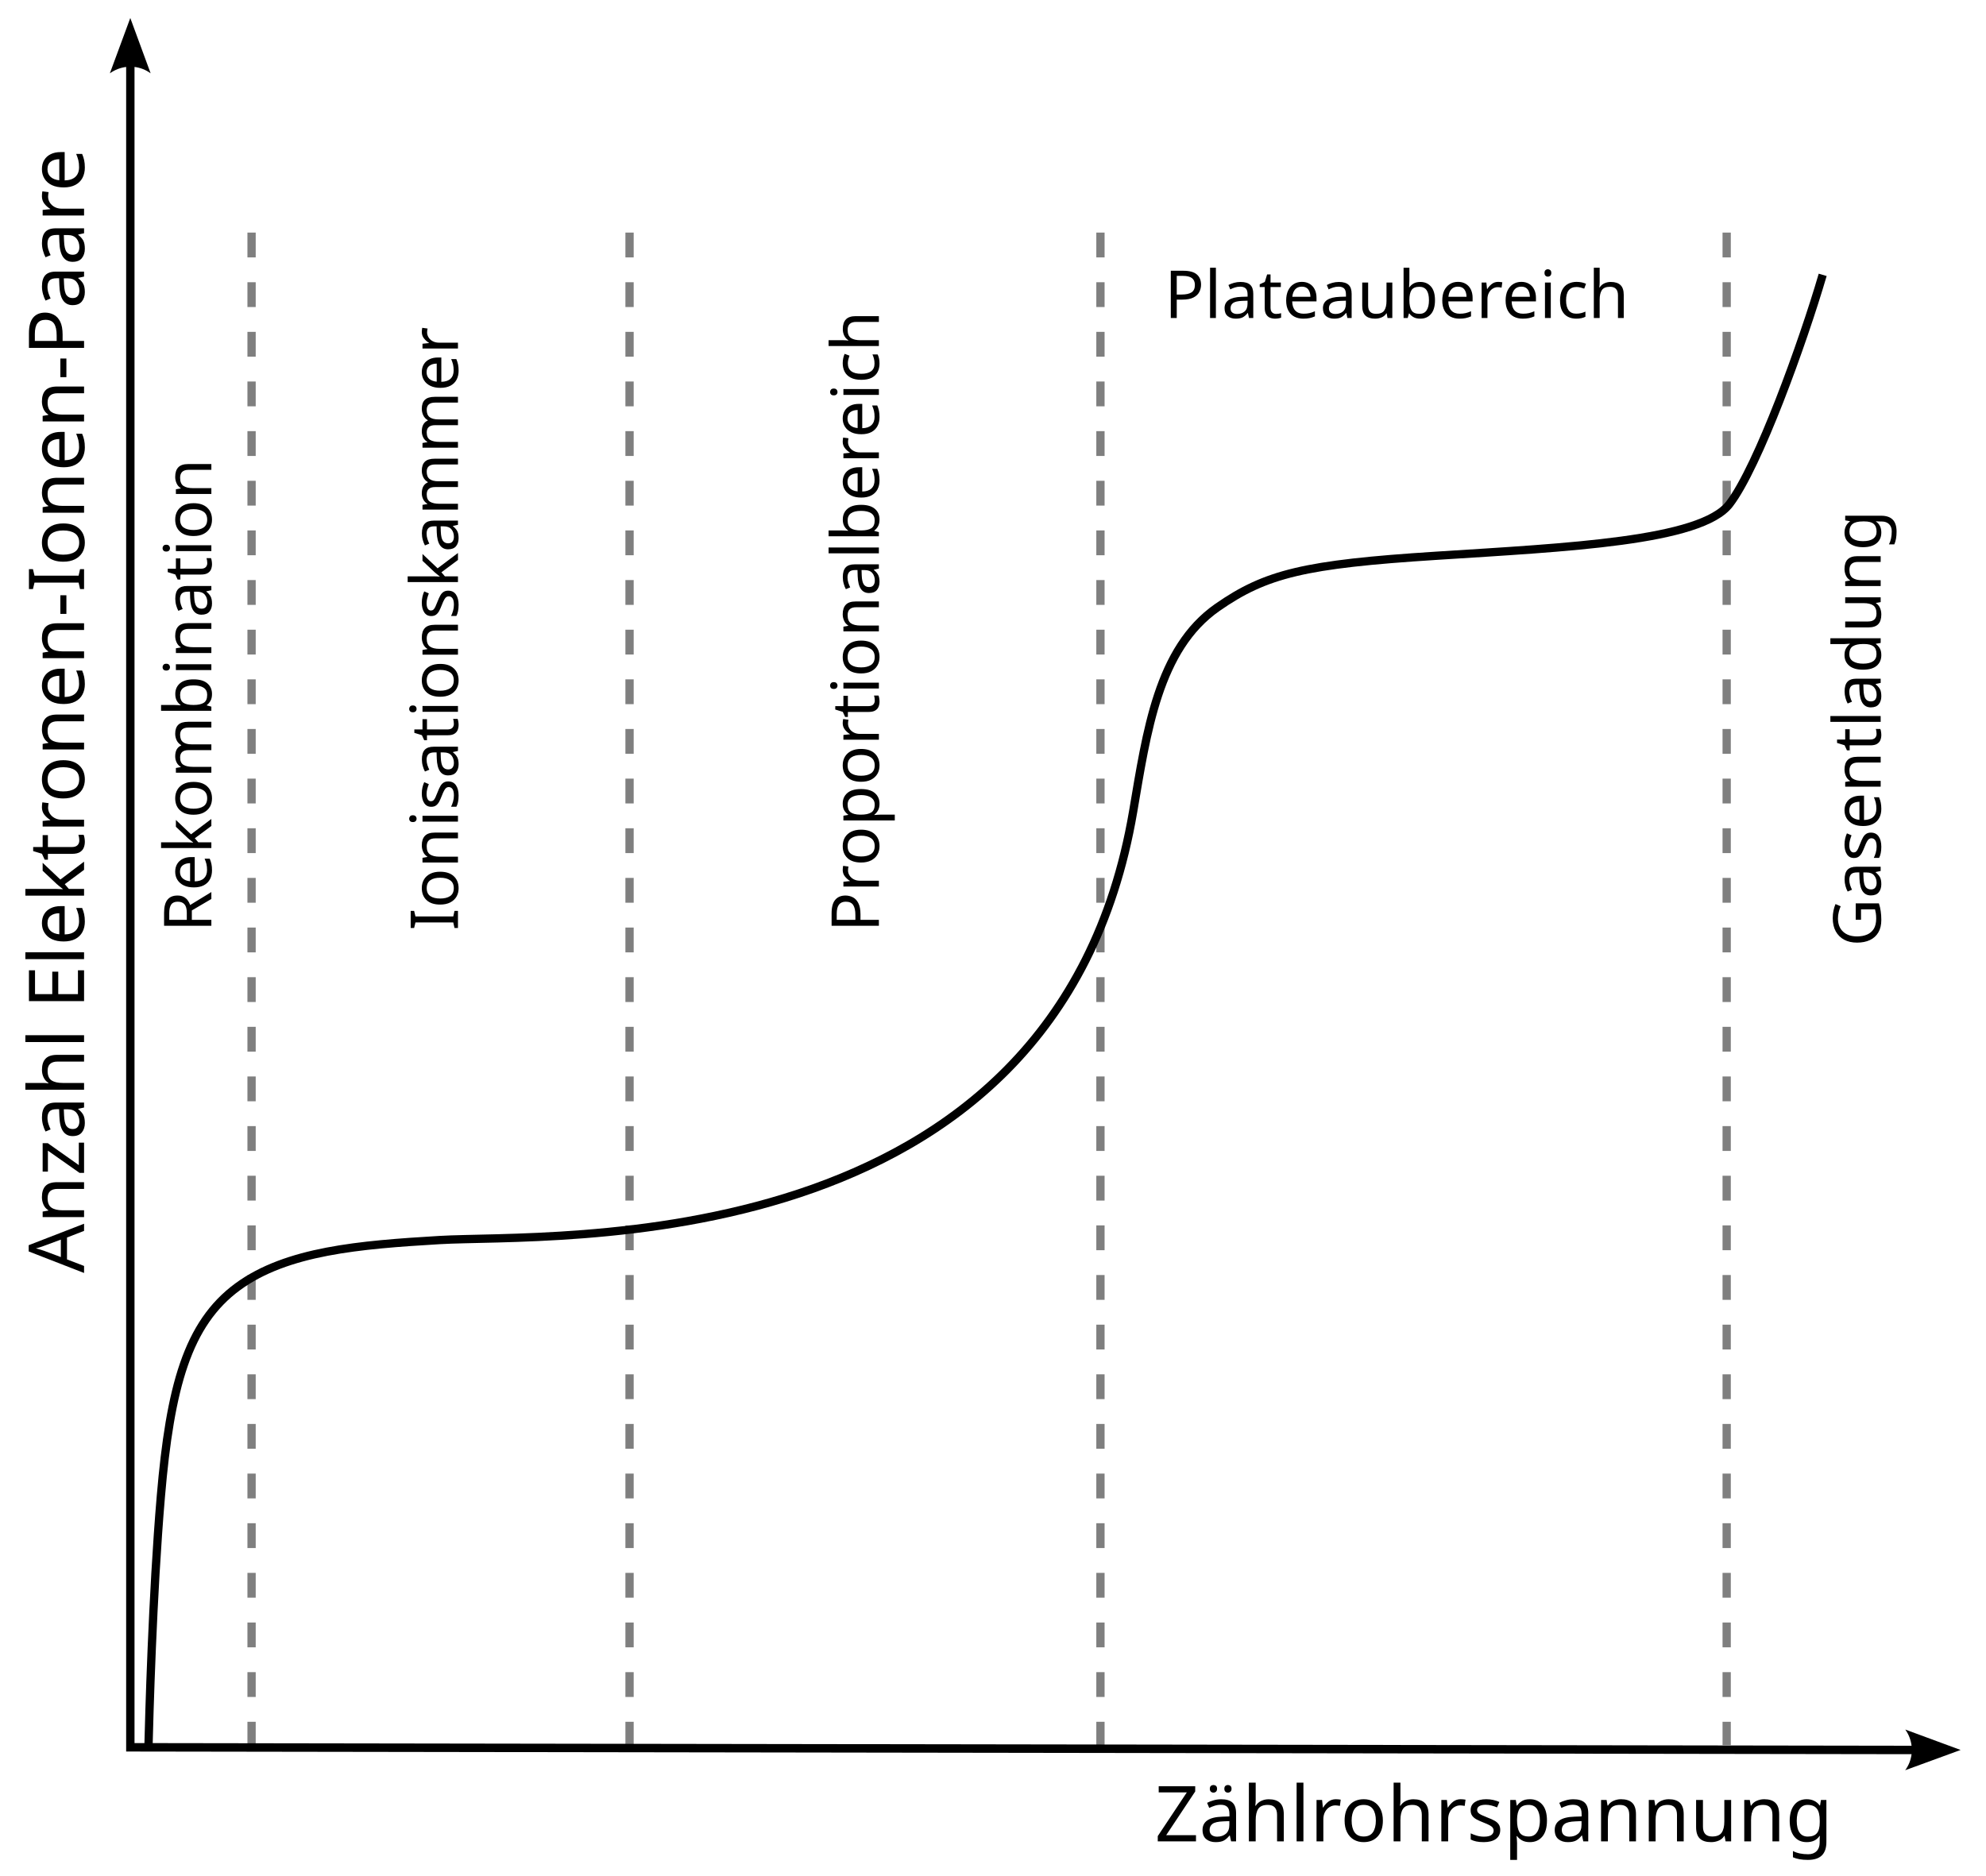
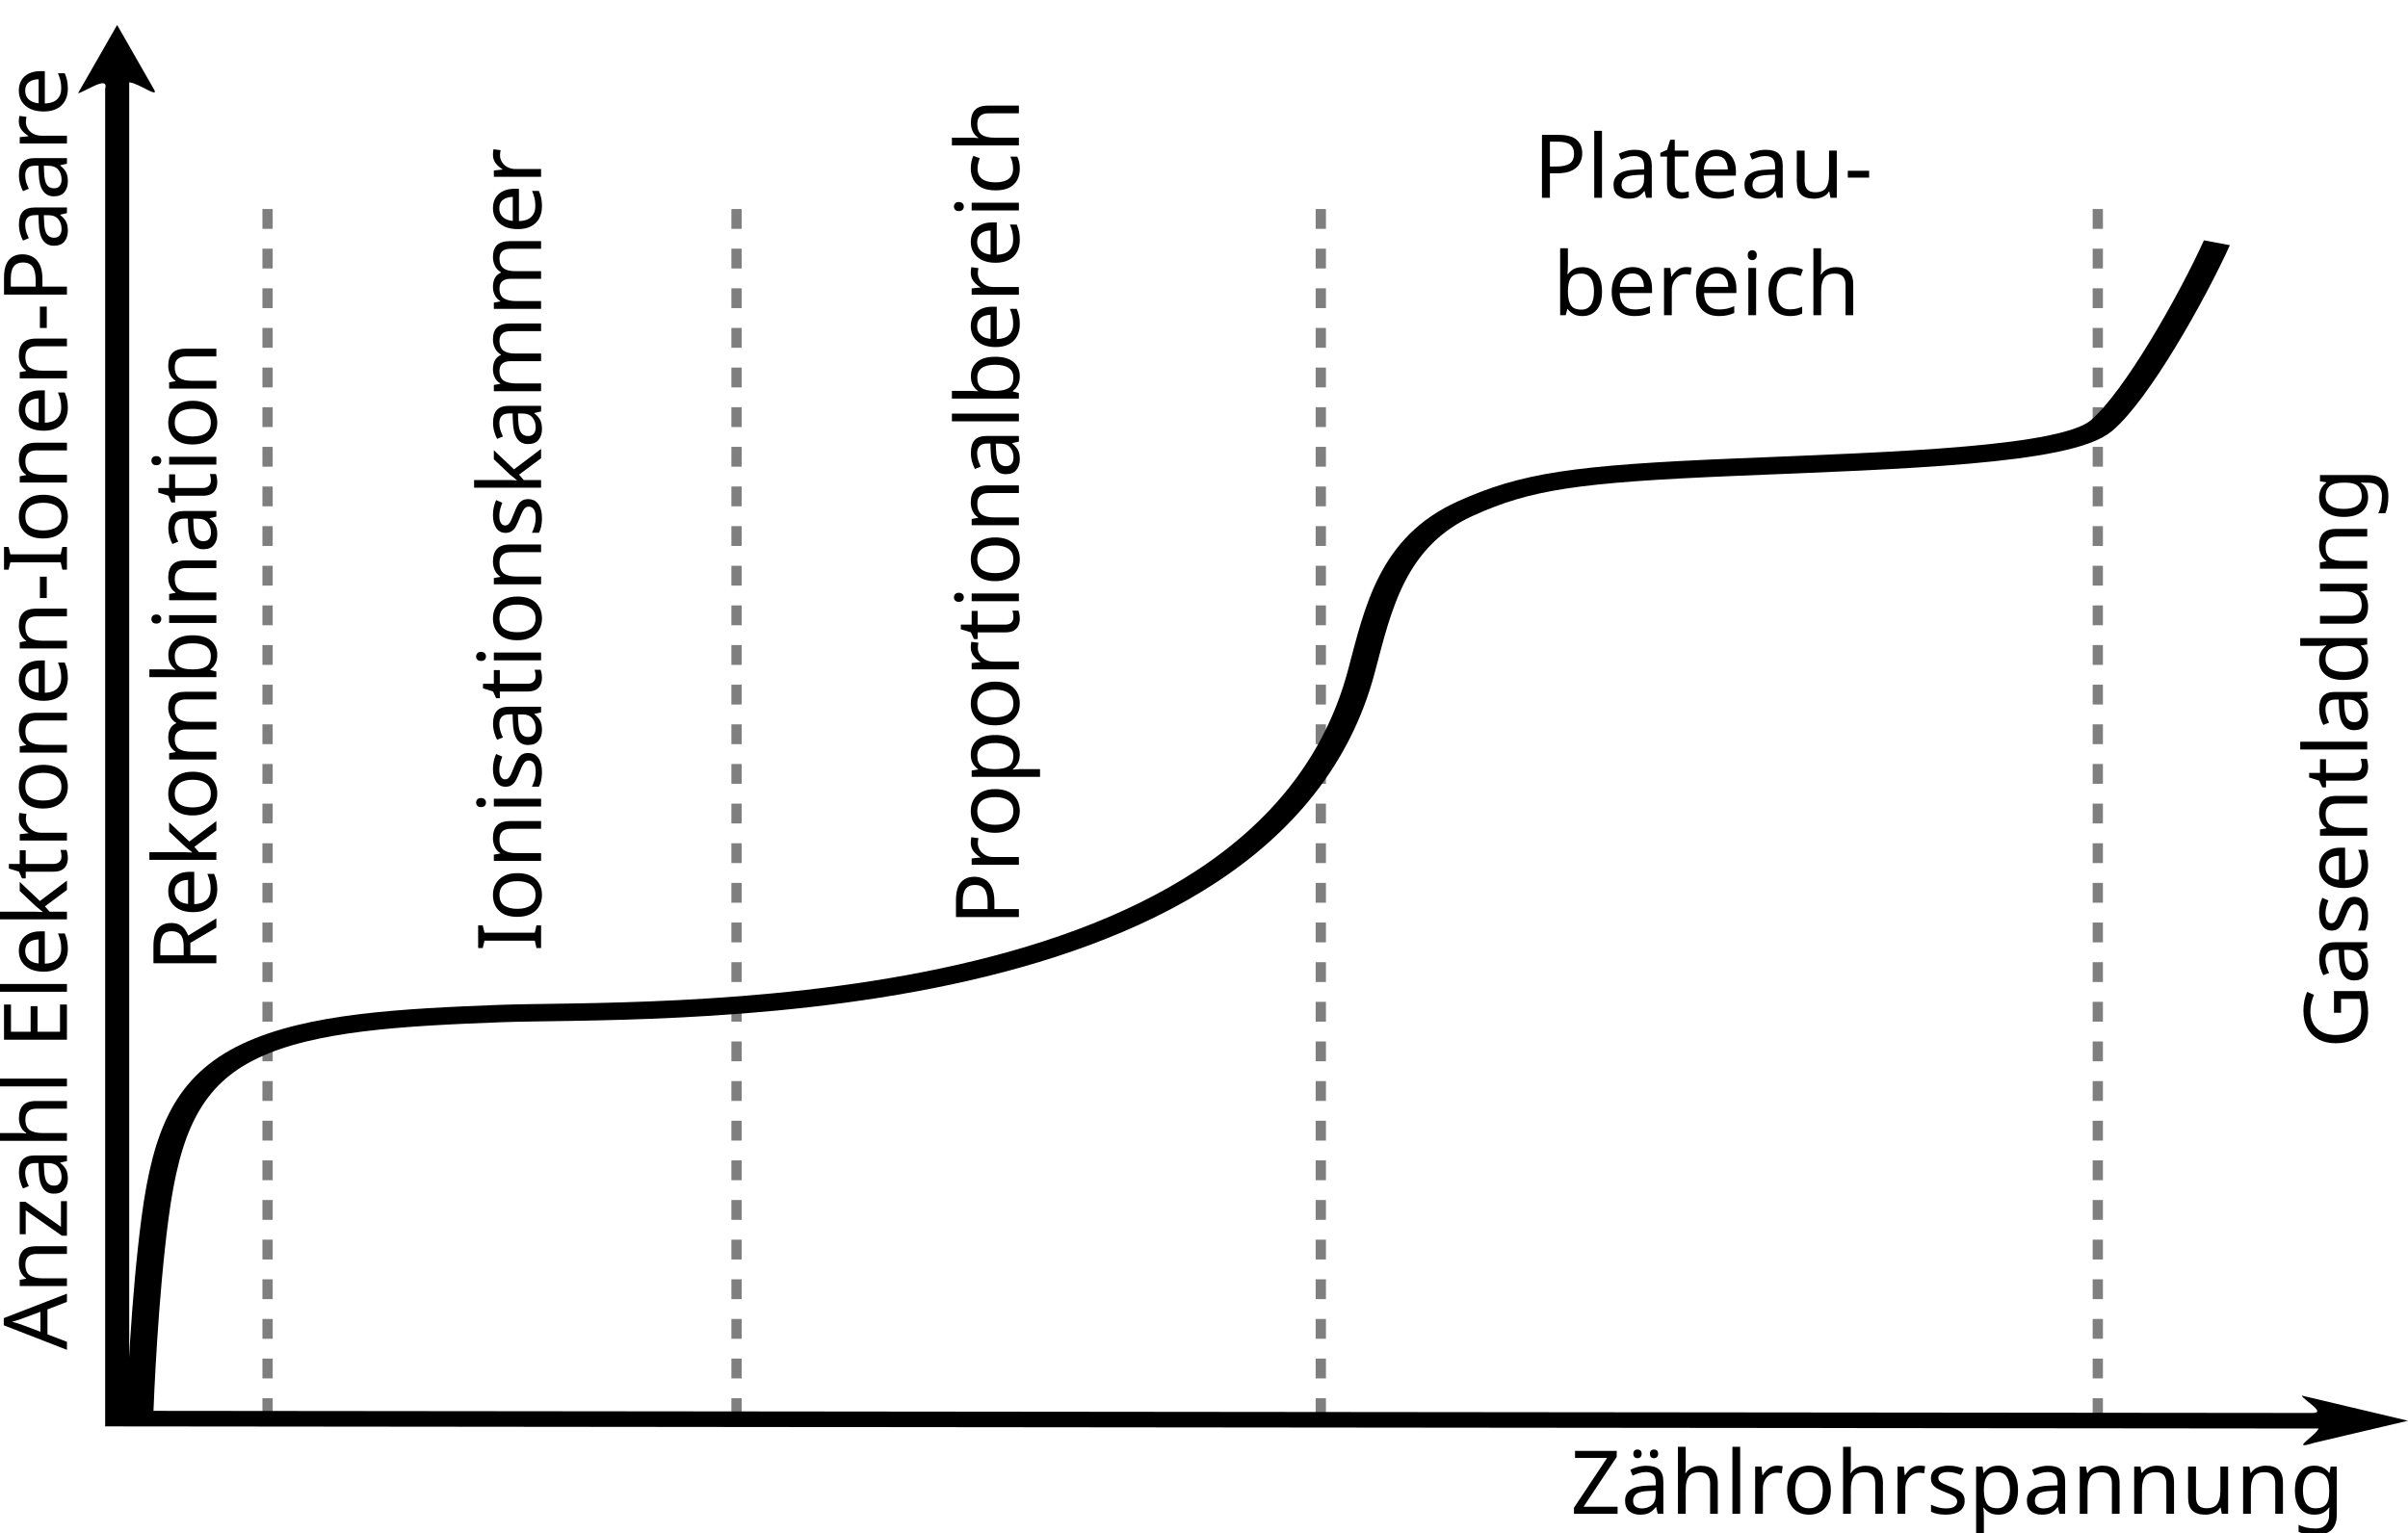
- <svg xmlns="http://www.w3.org/2000/svg" version="1.0" width="720" height="680" id="svg2447">
+ <svg xmlns="http://www.w3.org/2000/svg" version="1.0" width="1093.142" height="695.707" id="svg2447">
  <defs id="defs2450">
    <marker refX="0" refY="0" orient="auto" style="overflow:visible" id="Arrow2Mstart">
-       <path d="M 8.719,4.034 L -2.207,0.016 L 8.719,-4.002 C 6.973,-1.63 6.983,1.616 8.719,4.034 z " transform="scale(0.6,0.6)" style="font-size:12px;fill-rule:evenodd;stroke-width:0.625;stroke-linejoin:round" id="path3457" />
+       <path d="M 8.719,4.034 -2.207,0.016 8.719,-4.002 c -1.745,2.372 -1.735,5.617 -6e-7,8.035 z" transform="scale(0.6,0.6)" style="font-size:12px;fill-rule:evenodd;stroke-width:0.625;stroke-linejoin:round" id="path3457" />
    </marker>
    <marker refX="0" refY="0" orient="auto" style="overflow:visible" id="Arrow2Mend">
-       <path d="M 8.719,4.034 L -2.207,0.016 L 8.719,-4.002 C 6.973,-1.63 6.983,1.616 8.719,4.034 z " transform="scale(-0.6,-0.6)" style="font-size:12px;fill-rule:evenodd;stroke-width:0.625;stroke-linejoin:round" id="path3460" />
+       <path d="M 8.719,4.034 -2.207,0.016 8.719,-4.002 c -1.745,2.372 -1.735,5.617 -6e-7,8.035 z" transform="scale(-0.6,-0.6)" style="font-size:12px;fill-rule:evenodd;stroke-width:0.625;stroke-linejoin:round" id="path3460" />
    </marker>
    <marker refX="0" refY="0" orient="auto" style="overflow:visible" id="Arrow1Lend">
-       <path d="M 0,0 L 5,-5 L -12.5,0 L 5,5 L 0,0 z " transform="matrix(-0.8,0,0,-0.8,-10,0)" style="fill-rule:evenodd;stroke:#000000;stroke-width:1pt;marker-start:none" id="path3436" />
+       <path d="M 0,0 5,-5 -12.5,0 5,5 0,0 z" transform="matrix(-0.8,0,0,-0.8,-10,0)" style="fill-rule:evenodd;stroke:#000000;stroke-width:1pt;marker-start:none" id="path3436" />
    </marker>
  </defs>
-   <g id="layer1" />
-   <g id="layer3">
-     <g transform="translate(-5.608255,-5.319519)" id="g4343">
-       <g transform="translate(-24,-12)" id="g3686">
-         <g style="fill:#000000;fill-opacity:1;stroke:none" id="g3646">
-           <path d="M 76.844,23.844 L 69.438,43.906 C 71.219,42.627 73.274,41.849 75.344,41.594 L 75.344,652.438 L 722.625,653.406 C 722.37,655.469 721.601,657.473 720.312,659.219 L 740.406,651.875 L 720.344,644.469 C 721.62,646.252 722.373,648.275 722.625,650.344 L 78.375,649.375 L 78.375,41.594 C 80.443,41.844 82.467,42.617 84.219,43.906 L 76.844,23.844 z " style="fill:#000000;fill-opacity:1;fill-rule:evenodd;stroke:none;stroke-width:3.061;stroke-linecap:butt;stroke-linejoin:miter;stroke-miterlimit:4;stroke-opacity:1" id="path2459" />
-         </g>
-         <g style="opacity:0.5;fill:#000000;fill-opacity:1;stroke:none;stroke-opacity:1" id="g3676">
-           <path d="M 119.312,101.656 L 119.312,110.656 L 122.312,110.656 L 122.312,101.656 L 119.312,101.656 z M 256.344,101.656 L 256.344,110.656 L 259.344,110.656 L 259.344,101.656 L 256.344,101.656 z M 427.062,101.656 L 427.062,110.656 L 430.062,110.656 L 430.062,101.656 L 427.062,101.656 z M 654.094,101.656 L 654.094,110.656 L 657.094,110.656 L 657.094,101.656 L 654.094,101.656 z M 119.312,119.656 L 119.312,128.656 L 122.312,128.656 L 122.312,119.656 L 119.312,119.656 z M 256.344,119.656 L 256.344,128.656 L 259.344,128.656 L 259.344,119.656 L 256.344,119.656 z M 427.062,119.656 L 427.062,128.656 L 430.062,128.656 L 430.062,119.656 L 427.062,119.656 z M 654.094,119.656 L 654.094,128.656 L 657.094,128.656 L 657.094,119.656 L 654.094,119.656 z M 119.312,137.656 L 119.312,146.656 L 122.312,146.656 L 122.312,137.656 L 119.312,137.656 z M 256.344,137.656 L 256.344,146.656 L 259.344,146.656 L 259.344,137.656 L 256.344,137.656 z M 427.062,137.656 L 427.062,146.656 L 430.062,146.656 L 430.062,137.656 L 427.062,137.656 z M 654.094,137.656 L 654.094,146.656 L 657.094,146.656 L 657.094,137.656 L 654.094,137.656 z M 119.312,155.656 L 119.312,164.656 L 122.312,164.656 L 122.312,155.656 L 119.312,155.656 z M 256.344,155.656 L 256.344,164.656 L 259.344,164.656 L 259.344,155.656 L 256.344,155.656 z M 427.062,155.656 L 427.062,164.656 L 430.062,164.656 L 430.062,155.656 L 427.062,155.656 z M 654.094,155.656 L 654.094,164.656 L 657.094,164.656 L 657.094,155.656 L 654.094,155.656 z M 119.312,173.656 L 119.312,182.656 L 122.312,182.656 L 122.312,173.656 L 119.312,173.656 z M 256.344,173.656 L 256.344,182.656 L 259.344,182.656 L 259.344,173.656 L 256.344,173.656 z M 427.062,173.656 L 427.062,182.656 L 430.062,182.656 L 430.062,173.656 L 427.062,173.656 z M 654.094,173.656 L 654.094,182.656 L 657.094,182.656 L 657.094,173.656 L 654.094,173.656 z M 119.312,191.656 L 119.312,200.656 L 122.312,200.656 L 122.312,191.656 L 119.312,191.656 z M 256.344,191.656 L 256.344,200.656 L 259.344,200.656 L 259.344,191.656 L 256.344,191.656 z M 427.062,191.656 L 427.062,200.656 L 430.062,200.656 L 430.062,191.656 L 427.062,191.656 z M 654.094,191.656 L 654.094,200.656 L 657.094,200.656 L 657.094,191.656 L 654.094,191.656 z M 119.312,209.656 L 119.312,218.656 L 122.312,218.656 L 122.312,209.656 L 119.312,209.656 z M 256.344,209.656 L 256.344,218.656 L 259.344,218.656 L 259.344,209.656 L 256.344,209.656 z M 427.062,209.656 L 427.062,218.656 L 430.062,218.656 L 430.062,209.656 L 427.062,209.656 z M 654.094,209.656 L 654.094,218.656 L 657.094,218.656 L 657.094,209.656 L 654.094,209.656 z M 119.312,227.656 L 119.312,236.656 L 122.312,236.656 L 122.312,227.656 L 119.312,227.656 z M 256.344,227.656 L 256.344,236.656 L 259.344,236.656 L 259.344,227.656 L 256.344,227.656 z M 427.062,227.656 L 427.062,236.656 L 430.062,236.656 L 430.062,227.656 L 427.062,227.656 z M 654.094,227.656 L 654.094,236.656 L 657.094,236.656 L 657.094,227.656 L 654.094,227.656 z M 119.312,245.656 L 119.312,254.656 L 122.312,254.656 L 122.312,245.656 L 119.312,245.656 z M 256.344,245.656 L 256.344,254.656 L 259.344,254.656 L 259.344,245.656 L 256.344,245.656 z M 427.062,245.656 L 427.062,254.656 L 430.062,254.656 L 430.062,245.656 L 427.062,245.656 z M 654.094,245.656 L 654.094,254.656 L 657.094,254.656 L 657.094,245.656 L 654.094,245.656 z M 119.312,263.656 L 119.312,272.656 L 122.312,272.656 L 122.312,263.656 L 119.312,263.656 z M 256.344,263.656 L 256.344,272.656 L 259.344,272.656 L 259.344,263.656 L 256.344,263.656 z M 427.062,263.656 L 427.062,272.656 L 430.062,272.656 L 430.062,263.656 L 427.062,263.656 z M 654.094,263.656 L 654.094,272.656 L 657.094,272.656 L 657.094,263.656 L 654.094,263.656 z M 119.312,281.656 L 119.312,290.656 L 122.312,290.656 L 122.312,281.656 L 119.312,281.656 z M 256.344,281.656 L 256.344,290.656 L 259.344,290.656 L 259.344,281.656 L 256.344,281.656 z M 427.062,281.656 L 427.062,290.656 L 430.062,290.656 L 430.062,281.656 L 427.062,281.656 z M 654.094,281.656 L 654.094,290.656 L 657.094,290.656 L 657.094,281.656 L 654.094,281.656 z M 119.312,299.656 L 119.312,308.656 L 122.312,308.656 L 122.312,299.656 L 119.312,299.656 z M 256.344,299.656 L 256.344,308.656 L 259.344,308.656 L 259.344,299.656 L 256.344,299.656 z M 427.062,299.656 L 427.062,308.656 L 430.062,308.656 L 430.062,299.656 L 427.062,299.656 z M 654.094,299.656 L 654.094,308.656 L 657.094,308.656 L 657.094,299.656 L 654.094,299.656 z M 119.312,317.656 L 119.312,326.656 L 122.312,326.656 L 122.312,317.656 L 119.312,317.656 z M 256.344,317.656 L 256.344,326.656 L 259.344,326.656 L 259.344,317.656 L 256.344,317.656 z M 427.062,317.656 L 427.062,326.656 L 430.062,326.656 L 430.062,317.656 L 427.062,317.656 z M 654.094,317.656 L 654.094,326.656 L 657.094,326.656 L 657.094,317.656 L 654.094,317.656 z M 119.312,335.656 L 119.312,344.656 L 122.312,344.656 L 122.312,335.656 L 119.312,335.656 z M 256.344,335.656 L 256.344,344.656 L 259.344,344.656 L 259.344,335.656 L 256.344,335.656 z M 427.062,335.656 L 427.062,344.656 L 430.062,344.656 L 430.062,335.656 L 427.062,335.656 z M 654.094,335.656 L 654.094,344.656 L 657.094,344.656 L 657.094,335.656 L 654.094,335.656 z M 119.312,353.656 L 119.312,362.656 L 122.312,362.656 L 122.312,353.656 L 119.312,353.656 z M 256.344,353.656 L 256.344,362.656 L 259.344,362.656 L 259.344,353.656 L 256.344,353.656 z M 427.062,353.656 L 427.062,362.656 L 430.062,362.656 L 430.062,353.656 L 427.062,353.656 z M 654.094,353.656 L 654.094,362.656 L 657.094,362.656 L 657.094,353.656 L 654.094,353.656 z M 119.312,371.656 L 119.312,380.656 L 122.312,380.656 L 122.312,371.656 L 119.312,371.656 z M 256.344,371.656 L 256.344,380.656 L 259.344,380.656 L 259.344,371.656 L 256.344,371.656 z M 427.062,371.656 L 427.062,380.656 L 430.062,380.656 L 430.062,371.656 L 427.062,371.656 z M 654.094,371.656 L 654.094,380.656 L 657.094,380.656 L 657.094,371.656 L 654.094,371.656 z M 119.312,389.656 L 119.312,398.656 L 122.312,398.656 L 122.312,389.656 L 119.312,389.656 z M 256.344,389.656 L 256.344,398.656 L 259.344,398.656 L 259.344,389.656 L 256.344,389.656 z M 427.062,389.656 L 427.062,398.656 L 430.062,398.656 L 430.062,389.656 L 427.062,389.656 z M 654.094,389.656 L 654.094,398.656 L 657.094,398.656 L 657.094,389.656 L 654.094,389.656 z M 119.312,407.656 L 119.312,416.656 L 122.312,416.656 L 122.312,407.656 L 119.312,407.656 z M 256.344,407.656 L 256.344,416.656 L 259.344,416.656 L 259.344,407.656 L 256.344,407.656 z M 427.062,407.656 L 427.062,416.656 L 430.062,416.656 L 430.062,407.656 L 427.062,407.656 z M 654.094,407.656 L 654.094,416.656 L 657.094,416.656 L 657.094,407.656 L 654.094,407.656 z M 119.312,425.656 L 119.312,434.656 L 122.312,434.656 L 122.312,425.656 L 119.312,425.656 z M 256.344,425.656 L 256.344,434.656 L 259.344,434.656 L 259.344,425.656 L 256.344,425.656 z M 427.062,425.656 L 427.062,434.656 L 430.062,434.656 L 430.062,425.656 L 427.062,425.656 z M 654.094,425.656 L 654.094,434.656 L 657.094,434.656 L 657.094,425.656 L 654.094,425.656 z M 119.312,443.656 L 119.312,452.656 L 122.312,452.656 L 122.312,443.656 L 119.312,443.656 z M 256.344,443.656 L 256.344,452.656 L 259.344,452.656 L 259.344,443.656 L 256.344,443.656 z M 427.062,443.656 L 427.062,452.656 L 430.062,452.656 L 430.062,443.656 L 427.062,443.656 z M 654.094,443.656 L 654.094,452.656 L 657.094,452.656 L 657.094,443.656 L 654.094,443.656 z M 119.312,461.656 L 119.312,470.656 L 122.312,470.656 L 122.312,461.656 L 119.312,461.656 z M 256.344,461.656 L 256.344,470.656 L 259.344,470.656 L 259.344,461.656 L 256.344,461.656 z M 427.062,461.656 L 427.062,470.656 L 430.062,470.656 L 430.062,461.656 L 427.062,461.656 z M 654.094,461.656 L 654.094,470.656 L 657.094,470.656 L 657.094,461.656 L 654.094,461.656 z M 119.312,479.656 L 119.312,488.656 L 122.312,488.656 L 122.312,479.656 L 119.312,479.656 z M 256.344,479.656 L 256.344,488.656 L 259.344,488.656 L 259.344,479.656 L 256.344,479.656 z M 427.062,479.656 L 427.062,488.656 L 430.062,488.656 L 430.062,479.656 L 427.062,479.656 z M 654.094,479.656 L 654.094,488.656 L 657.094,488.656 L 657.094,479.656 L 654.094,479.656 z M 119.312,497.656 L 119.312,506.656 L 122.312,506.656 L 122.312,497.656 L 119.312,497.656 z M 256.344,497.656 L 256.344,506.656 L 259.344,506.656 L 259.344,497.656 L 256.344,497.656 z M 427.062,497.656 L 427.062,506.656 L 430.062,506.656 L 430.062,497.656 L 427.062,497.656 z M 654.094,497.656 L 654.094,506.656 L 657.094,506.656 L 657.094,497.656 L 654.094,497.656 z M 119.312,515.656 L 119.312,524.656 L 122.312,524.656 L 122.312,515.656 L 119.312,515.656 z M 256.344,515.656 L 256.344,524.656 L 259.344,524.656 L 259.344,515.656 L 256.344,515.656 z M 427.062,515.656 L 427.062,524.656 L 430.062,524.656 L 430.062,515.656 L 427.062,515.656 z M 654.094,515.656 L 654.094,524.656 L 657.094,524.656 L 657.094,515.656 L 654.094,515.656 z M 119.312,533.656 L 119.312,542.656 L 122.312,542.656 L 122.312,533.656 L 119.312,533.656 z M 256.344,533.656 L 256.344,542.656 L 259.344,542.656 L 259.344,533.656 L 256.344,533.656 z M 427.062,533.656 L 427.062,542.656 L 430.062,542.656 L 430.062,533.656 L 427.062,533.656 z M 654.094,533.656 L 654.094,542.656 L 657.094,542.656 L 657.094,533.656 L 654.094,533.656 z M 119.312,551.656 L 119.312,560.656 L 122.312,560.656 L 122.312,551.656 L 119.312,551.656 z M 256.344,551.656 L 256.344,560.656 L 259.344,560.656 L 259.344,551.656 L 256.344,551.656 z M 427.062,551.656 L 427.062,560.656 L 430.062,560.656 L 430.062,551.656 L 427.062,551.656 z M 654.094,551.656 L 654.094,560.656 L 657.094,560.656 L 657.094,551.656 L 654.094,551.656 z M 119.312,569.656 L 119.312,578.656 L 122.312,578.656 L 122.312,569.656 L 119.312,569.656 z M 256.344,569.656 L 256.344,578.656 L 259.344,578.656 L 259.344,569.656 L 256.344,569.656 z M 427.062,569.656 L 427.062,578.656 L 430.062,578.656 L 430.062,569.656 L 427.062,569.656 z M 654.094,569.656 L 654.094,578.656 L 657.094,578.656 L 657.094,569.656 L 654.094,569.656 z M 119.312,587.656 L 119.312,596.656 L 122.312,596.656 L 122.312,587.656 L 119.312,587.656 z M 256.344,587.656 L 256.344,596.656 L 259.344,596.656 L 259.344,587.656 L 256.344,587.656 z M 427.062,587.656 L 427.062,596.656 L 430.062,596.656 L 430.062,587.656 L 427.062,587.656 z M 654.094,587.656 L 654.094,596.656 L 657.094,596.656 L 657.094,587.656 L 654.094,587.656 z M 119.312,605.656 L 119.312,614.656 L 122.312,614.656 L 122.312,605.656 L 119.312,605.656 z M 256.344,605.656 L 256.344,614.656 L 259.344,614.656 L 259.344,605.656 L 256.344,605.656 z M 427.062,605.656 L 427.062,614.656 L 430.062,614.656 L 430.062,605.656 L 427.062,605.656 z M 654.094,605.656 L 654.094,614.656 L 657.094,614.656 L 657.094,605.656 L 654.094,605.656 z M 119.312,623.656 L 119.312,632.656 L 122.312,632.656 L 122.312,623.656 L 119.312,623.656 z M 256.344,623.656 L 256.344,632.656 L 259.344,632.656 L 259.344,623.656 L 256.344,623.656 z M 427.062,623.656 L 427.062,632.656 L 430.062,632.656 L 430.062,623.656 L 427.062,623.656 z M 654.094,623.656 L 654.094,632.656 L 657.094,632.656 L 657.094,623.656 L 654.094,623.656 z M 119.312,641.656 L 119.312,650.125 L 122.312,650.125 L 122.312,641.656 L 119.312,641.656 z M 256.344,641.656 L 256.344,650.125 L 259.344,650.125 L 259.344,641.656 L 256.344,641.656 z M 427.062,641.656 L 427.062,650.125 L 430.062,650.125 L 430.062,641.656 L 427.062,641.656 z M 654.094,641.656 L 654.094,650.125 L 657.094,650.125 L 657.094,641.656 L 654.094,641.656 z " style="fill:#000000;fill-opacity:1;fill-rule:evenodd;stroke:none;stroke-width:3;stroke-linecap:butt;stroke-linejoin:miter;stroke-miterlimit:4;stroke-dasharray:9, 9;stroke-dashoffset:0;stroke-opacity:1" id="path3657" />
-         </g>
+   <g id="layer1" transform="translate(-0.4068527,10.57501)" />
+   <g id="g3971" transform="matrix(1.553638,0,0,1,-20.23402,10.57501)">
+     <g style="stroke-width:1;stroke-miterlimit:4;stroke-dasharray:none" id="g3686" transform="translate(-29.60825,-17.31952)">
+       <g id="g3646" style="fill:#000000;fill-opacity:1;stroke:none">
+         <path id="path2459" d="m 74.983,23.163 c -3.187,8.646 -6.392,17.285 -9.562,25.938 2.377,-0.845 9.05,-8.453 7.938,-1.969 0,202.438 0,404.875 0,607.313 215.583,0.317 431.167,0.647 646.75,0.969 -0.88,3.428 -8.746,10.153 -1.4,6.532 9.174,-3.356 18.351,-6.705 27.525,-10.063 -10.364,-3.786 -20.701,-7.645 -31.062,-11.438 0.552,2.126 7.595,8.078 2.969,7.903 -212.583,-0.322 -425.167,-0.644 -637.75,-0.966 0,-201.083 0,-402.167 0,-603.25 2.8,0.365 8.689,7.392 7.276,3.311 -3.614,-9.787 -7.2,-19.584 -10.807,-29.374 -0.625,1.698 -1.25,3.396 -1.875,5.094 z" style="fill:#000000;fill-opacity:1;fill-rule:evenodd;stroke:none" />
      </g>
-       <path d="M 59.423,639.084 C 59.699,628.059 60.859,583.994 63.929,547.85 C 67.285,508.34 73.568,485.263 91.803,471.898 C 109.581,458.868 135.989,456.697 164.901,454.977 C 205.165,452.583 388.328,464.085 416.409,299.638 C 421.344,270.744 425.436,240.562 446.95,225.576 C 464.541,213.322 478.538,209.908 526.256,206.849 C 573.974,203.789 622.25,201.601 632.614,188.068 C 642.979,174.536 659.223,129.569 666.398,104.984" style="fill:none;fill-opacity:1;fill-rule:evenodd;stroke:#000000;stroke-width:3;stroke-linecap:butt;stroke-linejoin:miter;stroke-miterlimit:4;stroke-dasharray:none;stroke-opacity:1" id="path3692" />
-       <text x="-466.914" y="36.084" transform="matrix(0,-1,1,0,0,0)" style="font-size:12px;font-style:normal;font-weight:normal;fill:#000000;fill-opacity:1;stroke:none;stroke-width:1px;stroke-linecap:butt;stroke-linejoin:miter;stroke-opacity:1;font-family:Verdana" id="text2198" xml:space="preserve">
-         <tspan x="-466.914" y="36.084" style="font-size:28px;font-family:Verdana" id="tspan2200">Anzahl Elektronen-Ionen-Paare</tspan>
-       </text>
-       <text x="-343.344" y="82.234" transform="matrix(0,-1,1,0,0,0)" style="font-size:12px;font-style:normal;font-weight:normal;fill:#000000;fill-opacity:1;stroke:none;stroke-width:1px;stroke-linecap:butt;stroke-linejoin:miter;stroke-opacity:1;font-family:Verdana" id="text2202" xml:space="preserve">
-         <tspan x="-343.344" y="82.234" style="font-size:24px;font-family:Verdana" id="tspan2204">Rekombination</tspan>
-       </text>
-       <text x="-342.773" y="171.637" transform="matrix(0,-1,1,0,0,0)" style="font-size:12px;font-style:normal;font-weight:normal;fill:#000000;fill-opacity:1;stroke:none;stroke-width:1px;stroke-linecap:butt;stroke-linejoin:miter;stroke-opacity:1;font-family:Verdana" id="text2206" xml:space="preserve">
-         <tspan x="-342.773" y="171.637" style="font-size:24px;font-family:Verdana" id="tspan2208">Ionisationskammer</tspan>
-       </text>
-       <text x="-343.344" y="324.234" transform="matrix(0,-1,1,0,0,0)" style="font-size:12px;font-style:normal;font-weight:normal;fill:#000000;fill-opacity:1;stroke:none;stroke-width:1px;stroke-linecap:butt;stroke-linejoin:miter;stroke-opacity:1;font-family:Verdana" id="text2210" xml:space="preserve">
-         <tspan x="-343.344" y="324.234" style="font-size:24px;font-family:Verdana" id="tspan2212">Proportionalbereich</tspan>
-       </text>
-       <text x="427.738" y="120.637" style="font-size:12px;font-style:normal;font-weight:normal;fill:#000000;fill-opacity:1;stroke:none;stroke-width:1px;stroke-linecap:butt;stroke-linejoin:miter;stroke-opacity:1;font-family:Verdana" id="text2214" xml:space="preserve">
-         <tspan x="427.738" y="120.637" style="font-size:24px;font-family:Verdana" id="tspan2216">Plateaubereich</tspan>
-       </text>
-       <text x="-348.589" y="687.42" transform="matrix(0,-1,1,0,0,0)" style="font-size:12px;font-style:normal;font-weight:normal;fill:#000000;fill-opacity:1;stroke:none;stroke-width:1px;stroke-linecap:butt;stroke-linejoin:miter;stroke-opacity:1;font-family:Verdana" id="text2218" xml:space="preserve">
-         <tspan x="-348.589" y="687.42" style="font-size:24px;font-family:Verdana" id="tspan2220">Gasentladung</tspan>
-       </text>
-       <text x="424.277" y="673.012" style="font-size:12px;font-style:normal;font-weight:normal;fill:#000000;fill-opacity:1;stroke:none;stroke-width:1px;stroke-linecap:butt;stroke-linejoin:miter;stroke-opacity:1;font-family:Verdana" id="text2222" xml:space="preserve">
-         <tspan x="424.277" y="673.012" style="font-size:28px;font-family:Verdana" id="tspan2224">Zählrohrspannung</tspan>
-       </text>
+       <g id="g3676" style="opacity:0.5;fill:#000000;fill-opacity:1;stroke:none">
+         <path id="path3657" style="fill:#000000;fill-opacity:1;fill-rule:evenodd;stroke:none" d="m 119.312,101.656 0,9 3,0 0,-9 -3,0 z m 137.031,0 0,9 3,0 0,-9 -3,0 z m 170.719,0 0,9 3,0 0,-9 -3,0 z m 227.031,0 0,9 3,0 0,-9 -3,0 z m -534.781,18 0,9 3,0 0,-9 -3,0 z m 137.031,0 0,9 3,0 0,-9 -3,0 z m 170.719,0 0,9 3,0 0,-9 -3,0 z m 227.031,0 0,9 3,0 0,-9 -3,0 z m -534.781,18 0,9 3,0 0,-9 -3,0 z m 137.031,0 0,9 3,0 0,-9 -3,0 z m 170.719,0 0,9 3,0 0,-9 -3,0 z m 227.031,0 0,9 3,0 0,-9 -3,0 z m -534.781,18 0,9 3,0 0,-9 -3,0 z m 137.031,0 0,9 3,0 0,-9 -3,0 z m 170.719,0 0,9 3,0 0,-9 -3,0 z m 227.031,0 0,9 3,0 0,-9 -3,0 z m -534.781,18 0,9 3,0 0,-9 -3,0 z m 137.031,0 0,9 3,0 0,-9 -3,0 z m 170.719,0 0,9 3,0 0,-9 -3,0 z m 227.031,0 0,9 3,0 0,-9 -3,0 z m -534.781,18 0,9 3,0 0,-9 -3,0 z m 137.031,0 0,9 3,0 0,-9 -3,0 z m 170.719,0 0,9 3,0 0,-9 -3,0 z m 227.031,0 0,9 3,0 0,-9 -3,0 z m -534.781,18 0,9 3,0 0,-9 -3,0 z m 137.031,0 0,9 3,0 0,-9 -3,0 z m 170.719,0 0,9 3,0 0,-9 -3,0 z m 227.031,0 0,9 3,0 0,-9 -3,0 z m -534.781,18 0,9 3,0 0,-9 -3,0 z m 137.031,0 0,9 3,0 0,-9 -3,0 z m 170.719,0 0,9 3,0 0,-9 -3,0 z m 227.031,0 0,9 3,0 0,-9 -3,0 z m -534.781,18 0,9 3,0 0,-9 -3,0 z m 137.031,0 0,9 3,0 0,-9 -3,0 z m 170.719,0 0,9 3,0 0,-9 -3,0 z m 227.031,0 0,9 3,0 0,-9 -3,0 z m -534.781,18 0,9 3,0 0,-9 -3,0 z m 137.031,0 0,9 3,0 0,-9 -3,0 z m 170.719,0 0,9 3,0 0,-9 -3,0 z m 227.031,0 0,9 3,0 0,-9 -3,0 z m -534.781,18 0,9 3,0 0,-9 -3,0 z m 137.031,0 0,9 3,0 0,-9 -3,0 z m 170.719,0 0,9 3,0 0,-9 -3,0 z m 227.031,0 0,9 3,0 0,-9 -3,0 z m -534.781,18 0,9 3,0 0,-9 -3,0 z m 137.031,0 0,9 3,0 0,-9 -3,0 z m 170.719,0 0,9 3,0 0,-9 -3,0 z m 227.031,0 0,9 3,0 0,-9 -3,0 z m -534.781,18 0,9 3,0 0,-9 -3,0 z m 137.031,0 0,9 3,0 0,-9 -3,0 z m 170.719,0 0,9 3,0 0,-9 -3,0 z m 227.031,0 0,9 3,0 0,-9 -3,0 z m -534.781,18 0,9 3,0 0,-9 -3,0 z m 137.031,0 0,9 3,0 0,-9 -3,0 z m 170.719,0 0,9 3,0 0,-9 -3,0 z m 227.031,0 0,9 3,0 0,-9 -3,0 z m -534.781,18 0,9 3,0 0,-9 -3,0 z m 137.031,0 0,9 3,0 0,-9 -3,0 z m 170.719,0 0,9 3,0 0,-9 -3,0 z m 227.031,0 0,9 3,0 0,-9 -3,0 z m -534.781,18 0,9 3,0 0,-9 -3,0 z m 137.031,0 0,9 3,0 0,-9 -3,0 z m 170.719,0 0,9 3,0 0,-9 -3,0 z m 227.031,0 0,9 3,0 0,-9 -3,0 z m -534.781,18 0,9 3,0 0,-9 -3,0 z m 137.031,0 0,9 3,0 0,-9 -3,0 z m 170.719,0 0,9 3,0 0,-9 -3,0 z m 227.031,0 0,9 3,0 0,-9 -3,0 z m -534.781,18 0,9 3,0 0,-9 -3,0 z m 137.031,0 0,9 3,0 0,-9 -3,0 z m 170.719,0 0,9 3,0 0,-9 -3,0 z m 227.031,0 0,9 3,0 0,-9 -3,0 z m -534.781,18 0,9 3,0 0,-9 -3,0 z m 137.031,0 0,9 3,0 0,-9 -3,0 z m 170.719,0 0,9 3,0 0,-9 -3,0 z m 227.031,0 0,9 3,0 0,-9 -3,0 z m -534.781,18 0,9 3,0 0,-9 -3,0 z m 137.031,0 0,9 3,0 0,-9 -3,0 z m 170.719,0 0,9 3,0 0,-9 -3,0 z m 227.031,0 0,9 3,0 0,-9 -3,0 z m -534.781,18 0,9 3,0 0,-9 -3,0 z m 137.031,0 0,9 3,0 0,-9 -3,0 z m 170.719,0 0,9 3,0 0,-9 -3,0 z m 227.031,0 0,9 3,0 0,-9 -3,0 z m -534.781,18 0,9 3,0 0,-9 -3,0 z m 137.031,0 0,9 3,0 0,-9 -3,0 z m 170.719,0 0,9 3,0 0,-9 -3,0 z m 227.031,0 0,9 3,0 0,-9 -3,0 z m -534.781,18 0,9 3,0 0,-9 -3,0 z m 137.031,0 0,9 3,0 0,-9 -3,0 z m 170.719,0 0,9 3,0 0,-9 -3,0 z m 227.031,0 0,9 3,0 0,-9 -3,0 z m -534.781,18 0,9 3,0 0,-9 -3,0 z m 137.031,0 0,9 3,0 0,-9 -3,0 z m 170.719,0 0,9 3,0 0,-9 -3,0 z m 227.031,0 0,9 3,0 0,-9 -3,0 z m -534.781,18 0,9 3,0 0,-9 -3,0 z m 137.031,0 0,9 3,0 0,-9 -3,0 z m 170.719,0 0,9 3,0 0,-9 -3,0 z m 227.031,0 0,9 3,0 0,-9 -3,0 z m -534.781,18 0,9 3,0 0,-9 -3,0 z m 137.031,0 0,9 3,0 0,-9 -3,0 z m 170.719,0 0,9 3,0 0,-9 -3,0 z m 227.031,0 0,9 3,0 0,-9 -3,0 z m -534.781,18 0,9 3,0 0,-9 -3,0 z m 137.031,0 0,9 3,0 0,-9 -3,0 z m 170.719,0 0,9 3,0 0,-9 -3,0 z m 227.031,0 0,9 3,0 0,-9 -3,0 z m -534.781,18 0,9 3,0 0,-9 -3,0 z m 137.031,0 0,9 3,0 0,-9 -3,0 z m 170.719,0 0,9 3,0 0,-9 -3,0 z m 227.031,0 0,9 3,0 0,-9 -3,0 z m -534.781,18 0,9 3,0 0,-9 -3,0 z m 137.031,0 0,9 3,0 0,-9 -3,0 z m 170.719,0 0,9 3,0 0,-9 -3,0 z m 227.031,0 0,9 3,0 0,-9 -3,0 z m -534.781,18 0,9 3,0 0,-9 -3,0 z m 137.031,0 0,9 3,0 0,-9 -3,0 z m 170.719,0 0,9 3,0 0,-9 -3,0 z m 227.031,0 0,9 3,0 0,-9 -3,0 z m -534.781,18 0,8.469 3,0 0,-8.469 -3,0 z m 137.031,0 0,8.469 3,0 0,-8.469 -3,0 z m 170.719,0 0,8.469 3,0 0,-8.469 -3,0 z m 227.031,0 0,8.469 3,0 0,-8.469 -3,0 z" />
+       </g>
    </g>
+     <path id="path3692" style="fill:none;stroke:#000000;stroke-width:7.9;stroke-linecap:butt;stroke-linejoin:miter;stroke-miterlimit:4;stroke-opacity:1;stroke-dasharray:none" d="m 53.815,633.764 c 0.276,-11.024 1.436,-55.089 4.506,-91.234 3.356,-39.509 9.64,-62.586 27.874,-75.951 17.778,-13.031 44.186,-15.202 73.098,-16.921 40.265,-2.394 223.427,9.107 251.509,-155.34 4.934,-28.894 9.027,-59.076 30.54,-74.062 17.591,-12.254 31.588,-15.668 79.306,-18.727 47.718,-3.059 95.994,-5.248 106.358,-18.781 10.364,-13.532 26.609,-58.499 33.784,-83.084" />
  </g>
+   <text x="-337.263" y="30.391" transform="matrix(0,-1,1,0,0,0)" style="font-size:40px;font-style:normal;font-variant:normal;font-weight:normal;font-stretch:normal;text-align:center;line-height:125%;writing-mode:lr-tb;text-anchor:middle;fill:#000000;fill-opacity:1;stroke:none;font-family:Sans;-inkscape-font-specification:Sans" id="text2198" xml:space="preserve">
+     <tspan x="-612.949" y="30.391" style="font-size:40px;font-style:normal;font-variant:normal;font-weight:normal;font-stretch:normal;text-align:start;line-height:125%;writing-mode:lr-tb;text-anchor:start;font-family:Sans;-inkscape-font-specification:Sans" id="tspan2200">Anzahl Elektronen-Ionen-Paare</tspan>
+   </text>
+   <text x="-282.599" y="98.219" transform="matrix(0,-1,1,0,0,0)" style="font-size:40px;font-style:normal;font-variant:normal;font-weight:normal;font-stretch:normal;text-align:center;line-height:125%;writing-mode:lr-tb;text-anchor:middle;fill:#000000;fill-opacity:1;stroke:none;font-family:Sans;-inkscape-font-specification:Sans" id="text2202" xml:space="preserve">
+     <tspan x="-282.599" y="98.219" style="font-size:40px;font-style:normal;font-variant:normal;font-weight:normal;font-stretch:normal;text-align:center;line-height:125%;writing-mode:lr-tb;text-anchor:middle;font-family:Sans;-inkscape-font-specification:Sans" id="tspan2204">Rekombination</tspan>
+   </text>
+   <text x="-234.029" y="245.622" transform="matrix(0,-1,1,0,0,0)" style="font-size:40px;font-style:normal;font-variant:normal;font-weight:normal;font-stretch:normal;text-align:center;line-height:125%;writing-mode:lr-tb;text-anchor:middle;fill:#000000;fill-opacity:1;stroke:none;font-family:Sans;-inkscape-font-specification:Sans" id="text2206" xml:space="preserve">
+     <tspan x="-234.029" y="245.622" style="font-size:40px;font-style:normal;font-variant:normal;font-weight:normal;font-stretch:normal;text-align:center;line-height:125%;writing-mode:lr-tb;text-anchor:middle;font-family:Sans;-inkscape-font-specification:Sans" id="tspan2208">Ionisationskammer</tspan>
+   </text>
+   <text x="-216.904" y="462.541" transform="matrix(0,-1,1,0,0,0)" style="font-size:40px;font-style:normal;font-variant:normal;font-weight:normal;font-stretch:normal;text-align:center;line-height:125%;writing-mode:lr-tb;text-anchor:middle;fill:#000000;fill-opacity:1;stroke:none;font-family:Sans;-inkscape-font-specification:Sans" id="text2210" xml:space="preserve">
+     <tspan x="-216.904" y="462.541" style="font-size:40px;font-style:normal;font-variant:normal;font-weight:normal;font-stretch:normal;text-align:center;line-height:125%;writing-mode:lr-tb;text-anchor:middle;font-family:Sans;-inkscape-font-specification:Sans" id="tspan2212">Proportionalbereich</tspan>
+   </text>
+   <text x="532.656" y="68.774" style="font-size:40px;font-style:normal;font-variant:normal;font-weight:normal;font-stretch:normal;text-align:center;line-height:125%;writing-mode:lr-tb;text-anchor:middle;fill:#000000;fill-opacity:1;stroke:none;font-family:Sans;-inkscape-font-specification:Sans" id="text2214" xml:space="preserve">
+     <tspan x="532.656" y="68.774" style="font-size:40px;font-style:normal;font-variant:normal;font-weight:normal;font-stretch:normal;text-align:center;line-height:125%;writing-mode:lr-tb;text-anchor:middle;font-family:Sans;-inkscape-font-specification:Sans" id="tspan2216" />
+   </text>
+   <text x="-328.647" y="1074.628" transform="matrix(0,-1,1,0,0,0)" style="font-size:40px;font-style:normal;font-variant:normal;font-weight:normal;font-stretch:normal;text-align:center;line-height:125%;writing-mode:lr-tb;text-anchor:middle;fill:#000000;fill-opacity:1;stroke:none;font-family:Sans;-inkscape-font-specification:Sans" id="text2218" xml:space="preserve">
+     <tspan x="-328.647" y="1074.628" style="font-size:40px;font-style:normal;font-variant:normal;font-weight:normal;font-stretch:normal;text-align:center;line-height:125%;writing-mode:lr-tb;text-anchor:middle;font-family:Sans;-inkscape-font-specification:Sans" id="tspan2220">Gasentladung</tspan>
+   </text>
+   <text x="713.008" y="687.386" style="font-size:40px;font-style:normal;font-variant:normal;font-weight:normal;font-stretch:normal;text-align:start;line-height:125%;writing-mode:lr-tb;text-anchor:start;fill:#000000;fill-opacity:1;stroke:none;font-family:Sans;-inkscape-font-specification:Sans" id="text2222" xml:space="preserve">
+     <tspan x="713.008" y="687.386" style="font-size:40px;font-style:normal;font-variant:normal;font-weight:normal;font-stretch:normal;text-align:start;line-height:125%;writing-mode:lr-tb;text-anchor:start;font-family:Sans;-inkscape-font-specification:Sans" id="tspan2224">Zählrohrspannung</tspan>
+   </text>
+   <text xml:space="preserve" style="font-size:40px;font-style:normal;font-weight:normal;line-height:125%;letter-spacing:0px;word-spacing:0px;fill:#000000;fill-opacity:1;stroke:none;font-family:Sans" x="696.119" y="89.812" id="text3113">
+     <tspan id="tspan3115" x="696.119" y="89.812">Plateau-</tspan>
+     <tspan x="696.119" y="139.812" id="tspan3117" />
+   </text>
+   <text xml:space="preserve" style="font-size:40px;font-style:normal;font-weight:normal;line-height:125%;letter-spacing:0px;word-spacing:0px;fill:#000000;fill-opacity:1;stroke:none;font-family:Sans" x="704.849" y="143.117" id="text3119">
+     <tspan id="tspan3121" x="704.849" y="143.117">bereich</tspan>
+   </text>
</svg>
